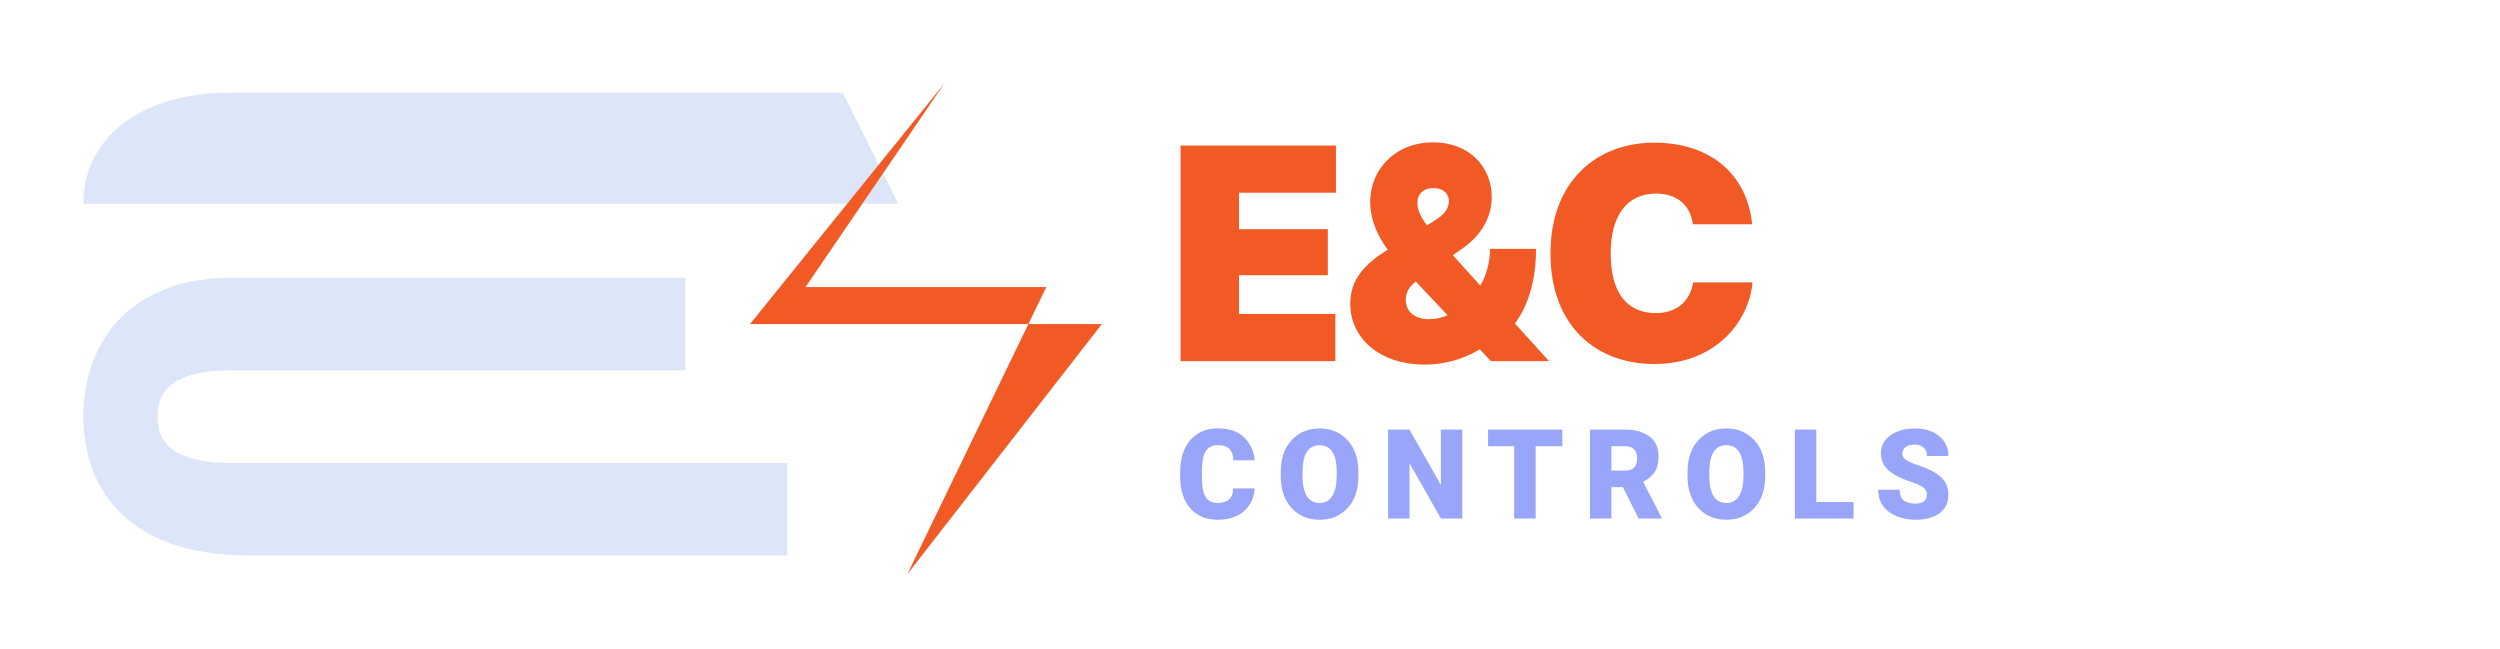
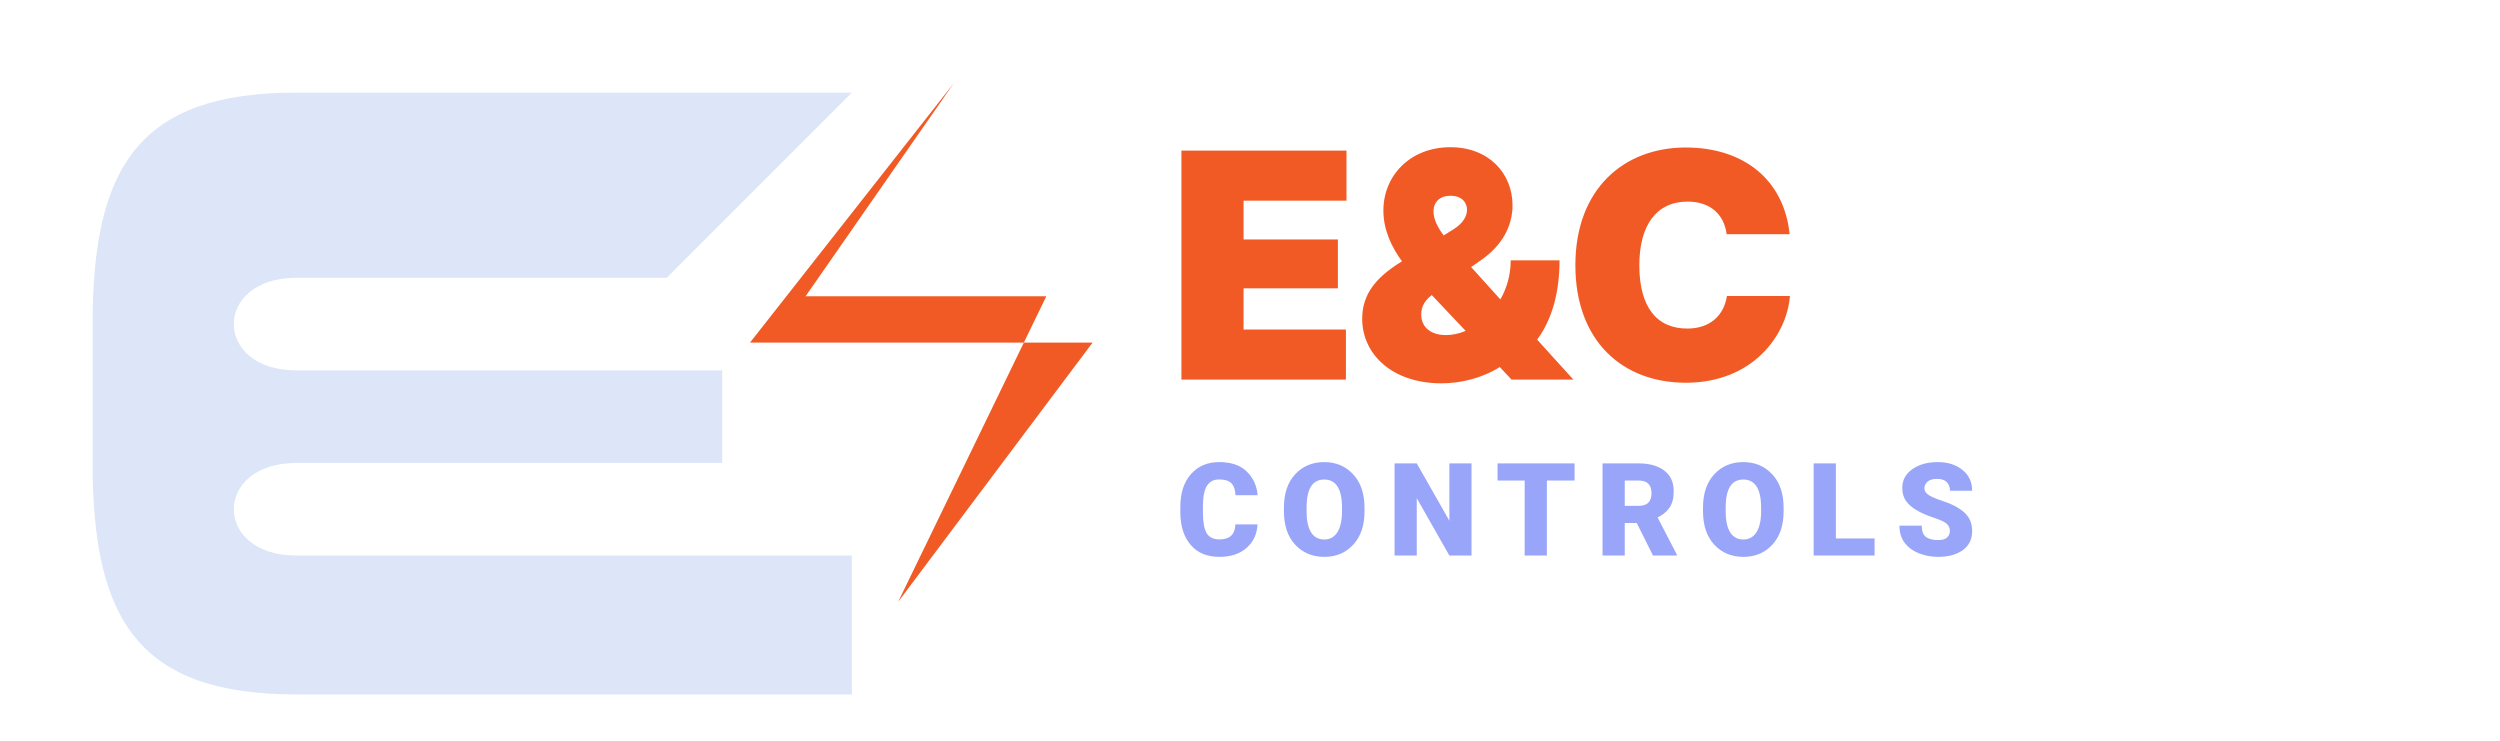
- <svg xmlns="http://www.w3.org/2000/svg" viewBox="0 0 540 140" fill="none">
+ <svg xmlns="http://www.w3.org/2000/svg" viewBox="0 0 540 160" fill="none">
  <g id="logo-mark">
-     <path d="M 50 20 C 30 20 18 30 18 44 H 194 L 182 20 Z" fill="#DCE6F8" />
-     <path d="M 50 60 H 148 V 80 H 50 C 38 80 34 84 34 90 C 34 96 38 100 50 100 H 170 V 120 H 54 C 26 120 18 104 18 90 C 18 74 28 60 50 60 Z" fill="#DCE6F8" />
-     <polygon points="204,18 162,70 238,70 196,124 226,62 174,62" fill="#F15A24" />
+     <path d="M 64 20 H 184 L 144 60 H 64 C 46 60 46 80 64 80 H 156 V 100 H 64 C 46 100 46 120 64 120 H 184 V 150 H 64 C 30 150 20 134 20 100 V 70 C 20 36 30 20 64 20 Z" fill="#DCE6F8" />
+     <polygon points="206,18 162,74 236,74 194,130 226,64 174,64" fill="#F15A24" />
  </g>
  <g id="logo-text">
-     <text x="252" y="78" font-family="'Montserrat', 'Arial Black', 'Impact', system-ui, -apple-system, sans-serif" font-weight="900" font-size="64" fill="#F15A24" letter-spacing="-1.5">E&amp;C</text>
-     <text x="254" y="112" font-family="'Segoe UI', 'Roboto', 'Helvetica Neue', system-ui, sans-serif" font-weight="800" font-size="27" fill="#98A5F8" letter-spacing="4">CONTROLS</text>
+     <text x="252" y="82" font-family="'Montserrat', 'Arial Black', 'Impact', system-ui, -apple-system, sans-serif" font-weight="900" font-size="68" fill="#F15A24" letter-spacing="-1.5">E&amp;C</text>
+     <text x="254" y="120" font-family="'Segoe UI', 'Roboto', 'Helvetica Neue', system-ui, sans-serif" font-weight="800" font-size="28" fill="#98A5F8" letter-spacing="4">CONTROLS</text>
  </g>
</svg>
